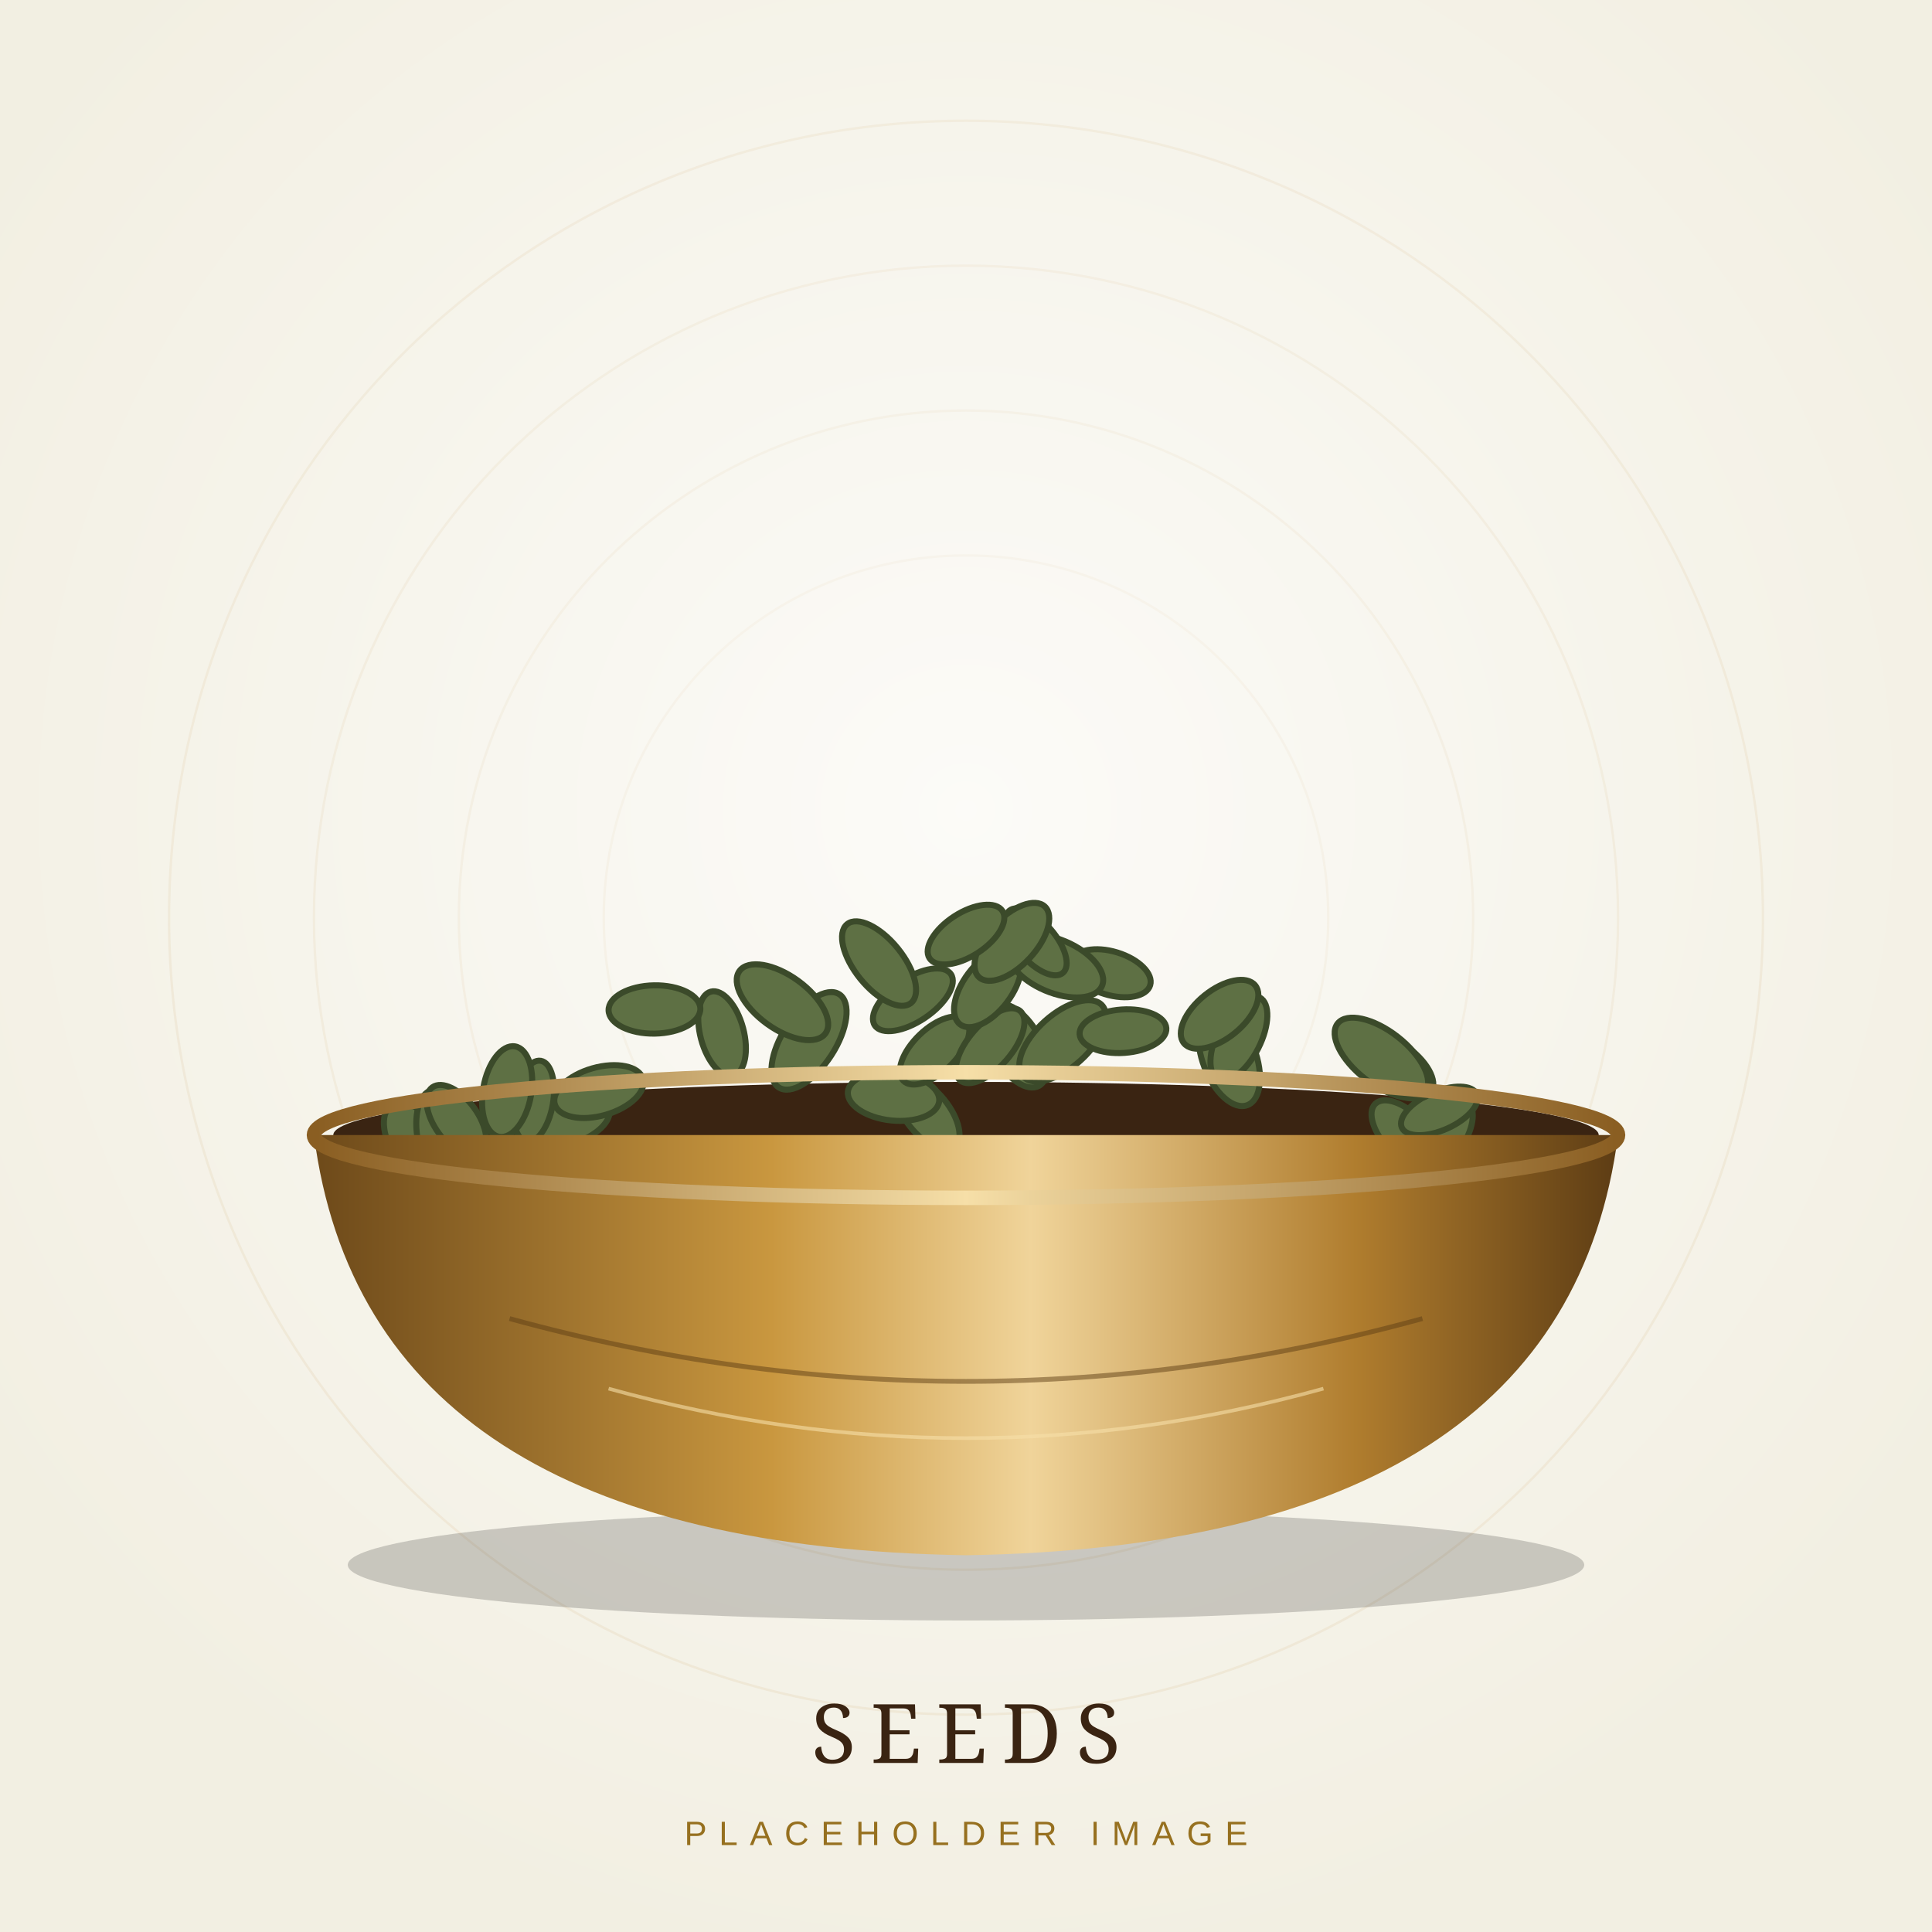
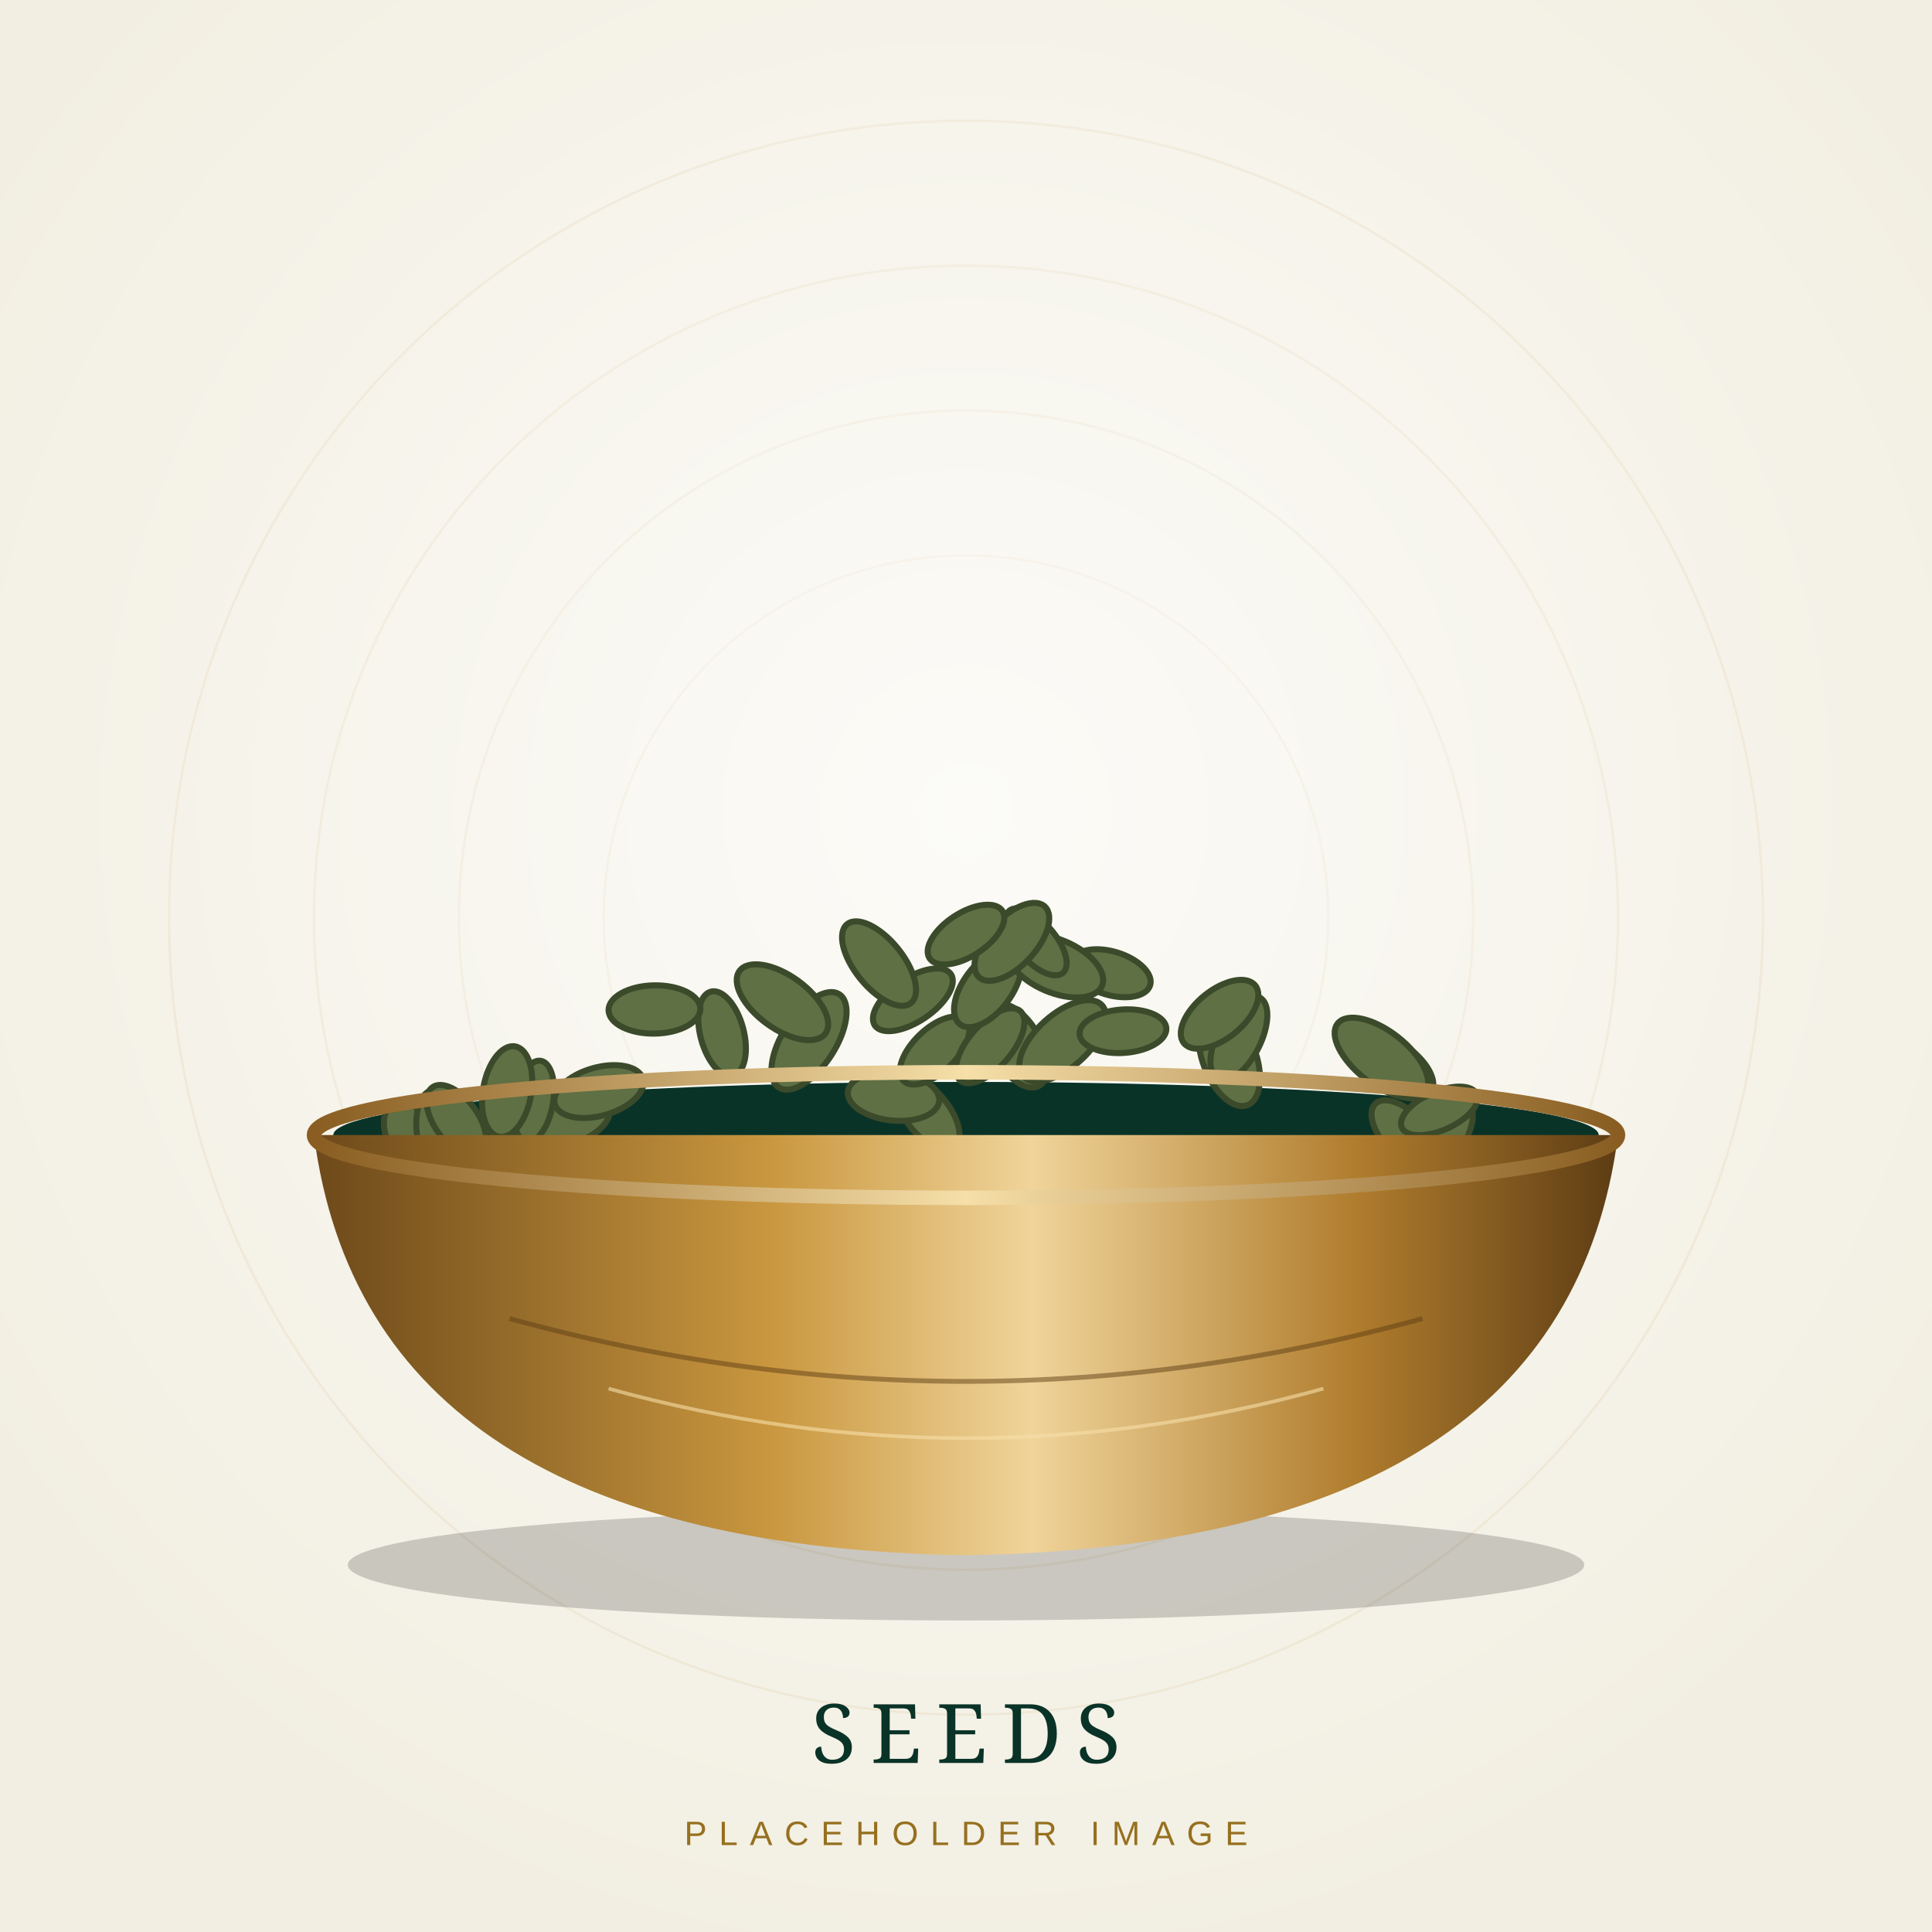
<svg xmlns="http://www.w3.org/2000/svg" viewBox="0 0 800 800" role="img" aria-label="Seeds placeholder illustration">
  <defs>
    <linearGradient id="brass" x1="0" y1="0" x2="1" y2="0">
      <stop offset="0" stop-color="#6E4A1A" />
      <stop offset="0.35" stop-color="#C9973F" />
      <stop offset="0.55" stop-color="#F0D49A" />
      <stop offset="0.8" stop-color="#B07D2E" />
      <stop offset="1" stop-color="#5E3D14" />
    </linearGradient>
    <linearGradient id="rim" x1="0" y1="0" x2="1" y2="0">
      <stop offset="0" stop-color="#8A5E22" />
      <stop offset="0.5" stop-color="#F6DFA8" />
      <stop offset="1" stop-color="#8A5E22" />
    </linearGradient>
    <radialGradient id="glow" cx="0.5" cy="0.42" r="0.6">
      <stop offset="0" stop-color="#FFFFFF" stop-opacity="0.75" />
      <stop offset="1" stop-color="#FFFFFF" stop-opacity="0" />
    </radialGradient>
    <radialGradient id="velvet" cx="0.3" cy="0.2" r="0.9">
-       <stop offset="0" stop-color="#4A2A1E" />
-       <stop offset="0.6" stop-color="#22160F" />
-       <stop offset="1" stop-color="#140C08" />
+       <stop offset="0" stop-color="#0F4A3A" />
+       <stop offset="0.6" stop-color="#082C22" />
+       <stop offset="1" stop-color="#041A14" />
    </radialGradient>
  </defs>
  <rect width="800" height="800" fill="#F2EFE2" />
  <g fill="none" stroke="#B8893B" stroke-opacity="0.12">
    <circle cx="400" cy="380" r="150" />
    <circle cx="400" cy="380" r="210" />
    <circle cx="400" cy="380" r="270" />
    <circle cx="400" cy="380" r="330" />
  </g>
  <rect width="800" height="800" fill="url(#glow)" />
-   <ellipse cx="400" cy="470" rx="262" ry="22" fill="#3A2412" />
+   <ellipse cx="400" cy="470" rx="262" ry="22" fill="#0A3328" />
  <ellipse transform="rotate(55 174 475)" cx="174" cy="475" rx="21" ry="11" fill="#5E7044" stroke="#3B4A2A" stroke-width="2.5" />
  <ellipse transform="rotate(258 183 471)" cx="183" cy="471" rx="20" ry="10" fill="#5E7044" stroke="#3B4A2A" stroke-width="2.5" />
  <ellipse transform="rotate(126 597 471)" cx="597" cy="471" rx="18" ry="9" fill="#5E7044" stroke="#3B4A2A" stroke-width="2.5" />
  <ellipse transform="rotate(46 582 470)" cx="582" cy="470" rx="18" ry="9" fill="#5E7044" stroke="#3B4A2A" stroke-width="2.5" />
  <ellipse transform="rotate(234 189 464)" cx="189" cy="464" rx="17" ry="9" fill="#5E7044" stroke="#3B4A2A" stroke-width="2.5" />
  <ellipse transform="rotate(344 234 464)" cx="234" cy="464" rx="19" ry="10" fill="#5E7044" stroke="#3B4A2A" stroke-width="2.5" />
  <ellipse transform="rotate(51 384 461)" cx="384" cy="461" rx="18" ry="9" fill="#5E7044" stroke="#3B4A2A" stroke-width="2.5" />
  <ellipse transform="rotate(336 596 460)" cx="596" cy="460" rx="17" ry="8" fill="#5E7044" stroke="#3B4A2A" stroke-width="2.5" />
  <ellipse transform="rotate(100 221 456)" cx="221" cy="456" rx="17" ry="8" fill="#5E7044" stroke="#3B4A2A" stroke-width="2.5" />
  <ellipse transform="rotate(186 370 454)" cx="370" cy="454" rx="19" ry="10" fill="#5E7044" stroke="#3B4A2A" stroke-width="2.5" />
  <ellipse transform="rotate(100 210 452)" cx="210" cy="452" rx="19" ry="10" fill="#5E7044" stroke="#3B4A2A" stroke-width="2.5" />
  <ellipse transform="rotate(344 248 452)" cx="248" cy="452" rx="19" ry="10" fill="#5E7044" stroke="#3B4A2A" stroke-width="2.5" />
  <ellipse transform="rotate(214 576 441)" cx="576" cy="441" rx="20" ry="10" fill="#5E7044" stroke="#3B4A2A" stroke-width="2.5" />
  <ellipse transform="rotate(38 572 438)" cx="572" cy="438" rx="23" ry="11" fill="#5E7044" stroke="#3B4A2A" stroke-width="2.5" />
  <ellipse transform="rotate(249 509 438)" cx="509" cy="438" rx="21" ry="11" fill="#5E7044" stroke="#3B4A2A" stroke-width="2.5" />
  <ellipse transform="rotate(136 387 435)" cx="387" cy="435" rx="18" ry="9" fill="#5E7044" stroke="#3B4A2A" stroke-width="2.5" />
  <ellipse transform="rotate(241 421 433)" cx="421" cy="433" rx="19" ry="10" fill="#5E7044" stroke="#3B4A2A" stroke-width="2.5" />
  <ellipse transform="rotate(311 410 433)" cx="410" cy="433" rx="19" ry="9" fill="#5E7044" stroke="#3B4A2A" stroke-width="2.5" />
  <ellipse transform="rotate(123 335 431)" cx="335" cy="431" rx="23" ry="11" fill="#5E7044" stroke="#3B4A2A" stroke-width="2.5" />
  <ellipse transform="rotate(138 440 431)" cx="440" cy="431" rx="22" ry="11" fill="#5E7044" stroke="#3B4A2A" stroke-width="2.5" />
  <ellipse transform="rotate(297 513 430)" cx="513" cy="430" rx="19" ry="9" fill="#5E7044" stroke="#3B4A2A" stroke-width="2.5" />
  <ellipse transform="rotate(255 299 428)" cx="299" cy="428" rx="18" ry="9" fill="#5E7044" stroke="#3B4A2A" stroke-width="2.5" />
  <ellipse transform="rotate(356 465 427)" cx="465" cy="427" rx="18" ry="9" fill="#5E7044" stroke="#3B4A2A" stroke-width="2.5" />
  <ellipse transform="rotate(321 505 420)" cx="505" cy="420" rx="19" ry="10" fill="#5E7044" stroke="#3B4A2A" stroke-width="2.5" />
  <ellipse transform="rotate(179 271 418)" cx="271" cy="418" rx="19" ry="10" fill="#5E7044" stroke="#3B4A2A" stroke-width="2.5" />
  <ellipse transform="rotate(216 324 415)" cx="324" cy="415" rx="22" ry="11" fill="#5E7044" stroke="#3B4A2A" stroke-width="2.5" />
  <ellipse transform="rotate(326 378 414)" cx="378" cy="414" rx="19" ry="9" fill="#5E7044" stroke="#3B4A2A" stroke-width="2.5" />
  <ellipse transform="rotate(127 409 409)" cx="409" cy="409" rx="19" ry="10" fill="#5E7044" stroke="#3B4A2A" stroke-width="2.5" />
  <ellipse transform="rotate(17 460 403)" cx="460" cy="403" rx="17" ry="9" fill="#5E7044" stroke="#3B4A2A" stroke-width="2.5" />
  <ellipse transform="rotate(203 437 400)" cx="437" cy="400" rx="21" ry="11" fill="#5E7044" stroke="#3B4A2A" stroke-width="2.5" />
  <ellipse transform="rotate(51 364 399)" cx="364" cy="399" rx="21" ry="10" fill="#5E7044" stroke="#3B4A2A" stroke-width="2.5" />
  <ellipse transform="rotate(49 429 390)" cx="429" cy="390" rx="17" ry="8" fill="#5E7044" stroke="#3B4A2A" stroke-width="2.5" />
  <ellipse transform="rotate(313 419 390)" cx="419" cy="390" rx="20" ry="10" fill="#5E7044" stroke="#3B4A2A" stroke-width="2.5" />
  <ellipse transform="rotate(327 400 387)" cx="400" cy="387" rx="18" ry="9" fill="#5E7044" stroke="#3B4A2A" stroke-width="2.5" />
  <ellipse cx="400" cy="648" rx="256" ry="23" fill="#000" opacity="0.18" />
  <path d="M130,470 Q152,640 400,644 Q648,640 670,470Z" fill="url(#brass)" />
  <path d="M211,546 Q400,598 589,546" stroke="#5E3D14" stroke-width="2" fill="none" opacity="0.5" />
  <path d="M252,575 Q400,616 548,575" stroke="#F6DFA8" stroke-width="1.5" fill="none" opacity="0.6" />
  <ellipse cx="400" cy="470" rx="270" ry="26" fill="none" stroke="url(#rim)" stroke-width="6" />
-   <text x="400" y="730" text-anchor="middle" font-family="Georgia, serif" font-size="34" letter-spacing="6" fill="#3A2412">SEEDS</text>
+   <text x="400" y="730" text-anchor="middle" font-family="Georgia, serif" font-size="34" letter-spacing="6" fill="#0A3328">SEEDS</text>
  <text x="400" y="764" text-anchor="middle" font-family="Arial, sans-serif" font-size="14" letter-spacing="5" fill="#96701F">PLACEHOLDER IMAGE</text>
</svg>
